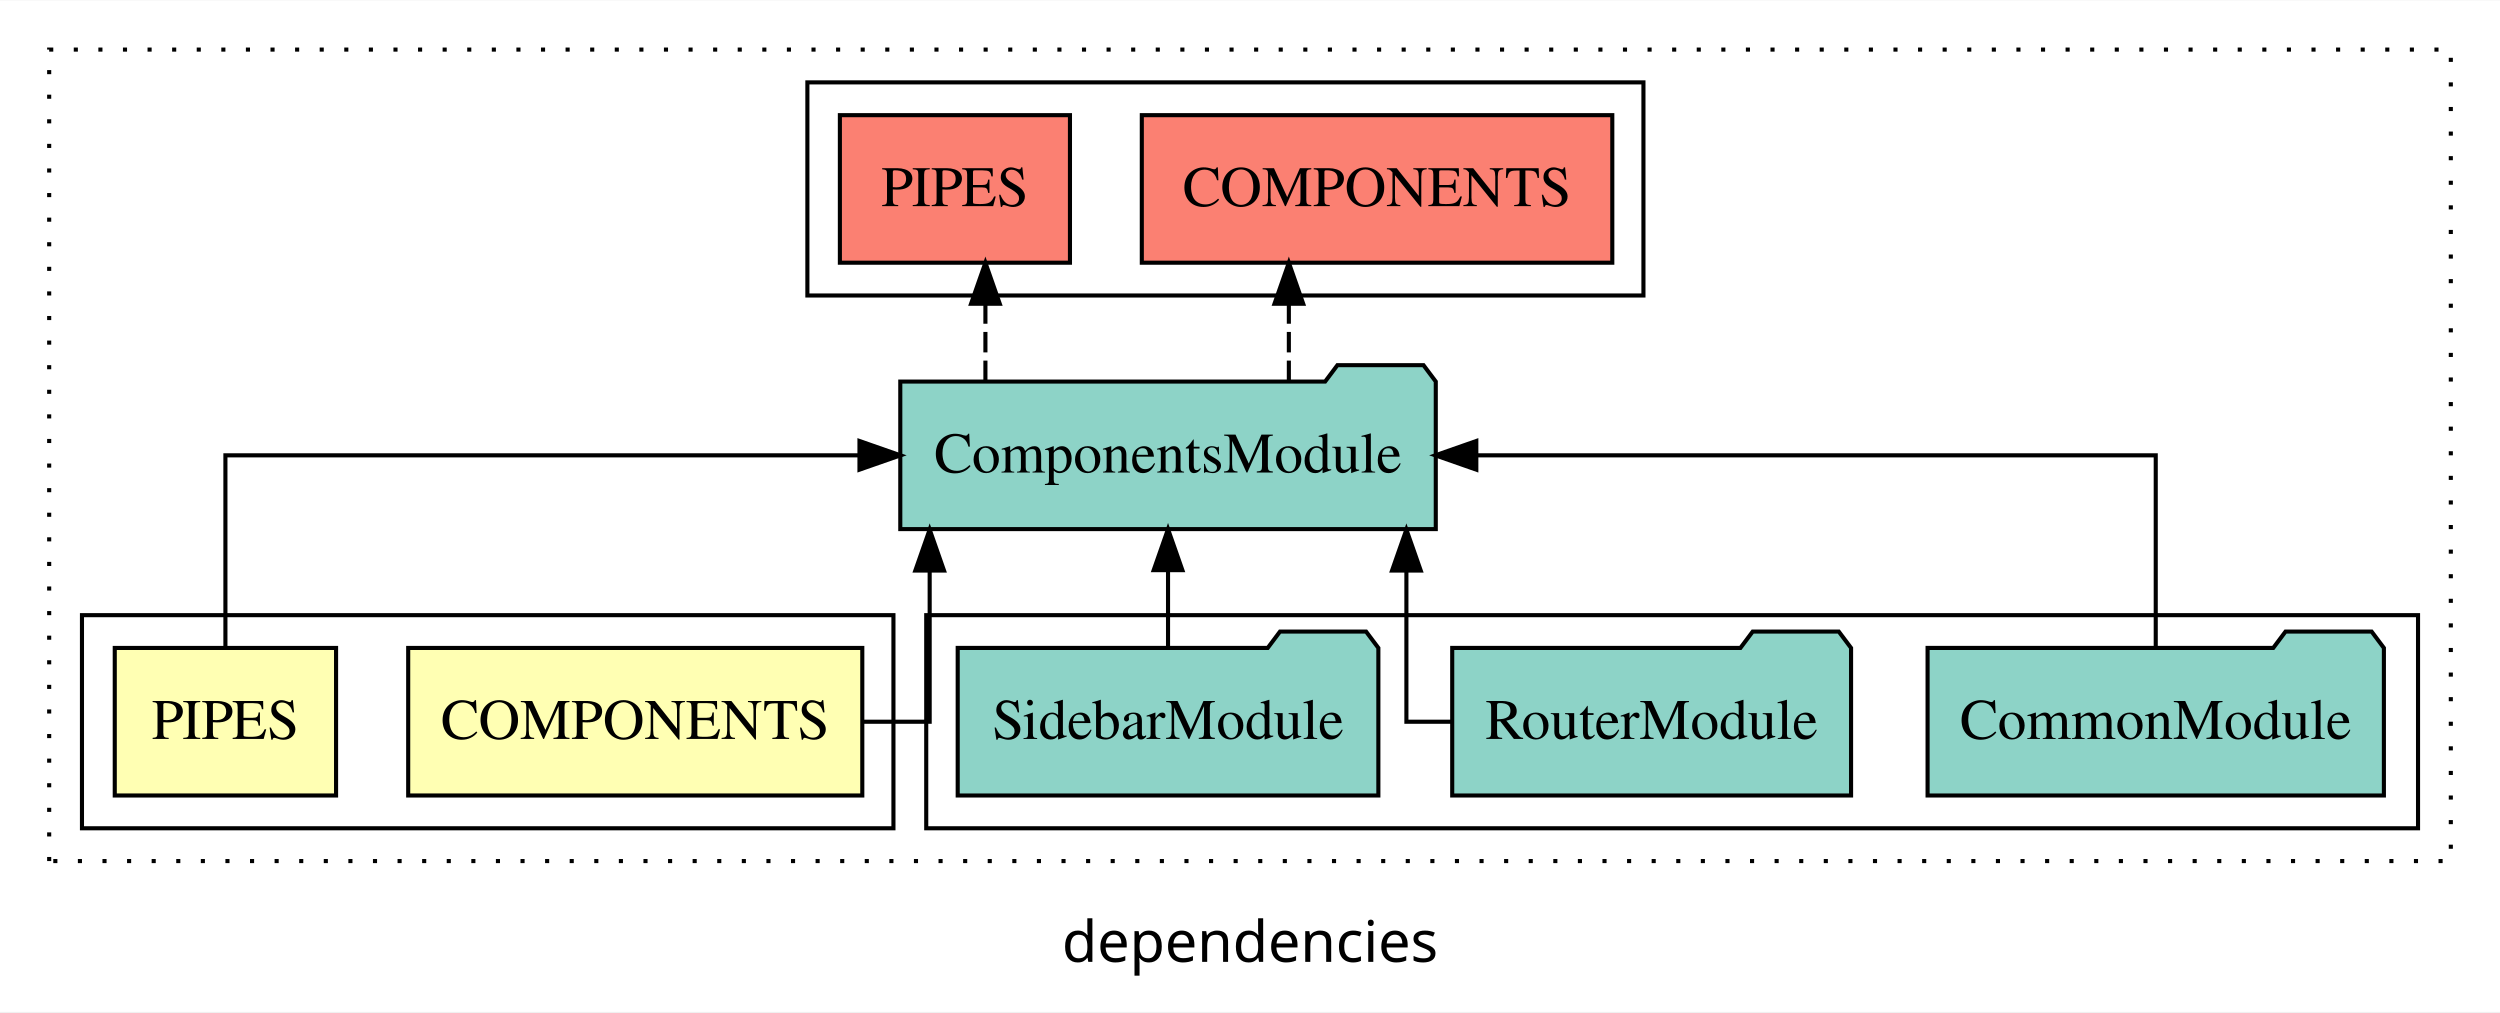
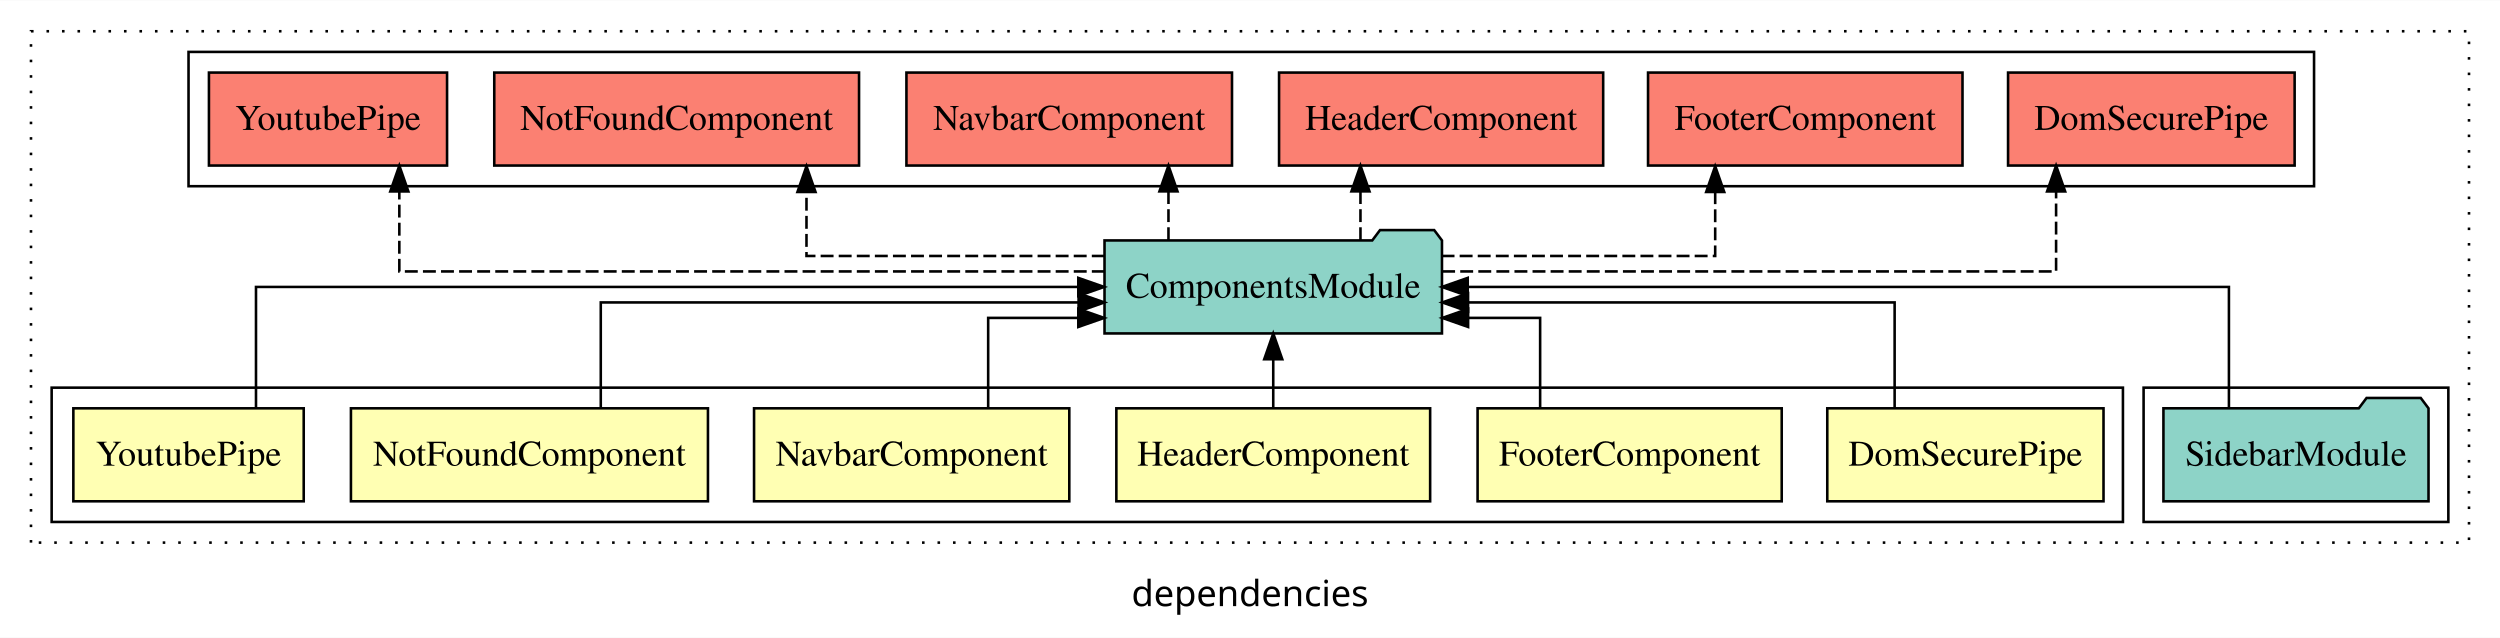
- <svg xmlns="http://www.w3.org/2000/svg" width="610pt" height="247pt" viewBox="0.00 0.00 610.00 246.80">
+ <svg xmlns="http://www.w3.org/2000/svg" width="968pt" height="247pt" viewBox="0.00 0.00 968.00 246.80">
  <g id="graph0" class="graph" transform="scale(1 1) rotate(0) translate(4 242.8)">
-     <polygon fill="white" stroke="transparent" points="-4,4 -4,-242.8 606,-242.8 606,4 -4,4" />
-     <text text-anchor="middle" x="301" y="-8.2" font-family="sans-serif" font-size="14.00">dependencies</text>
+     <polygon fill="white" stroke="transparent" points="-4,4 -4,-242.8 964,-242.8 964,4 -4,4" />
+     <text text-anchor="middle" x="480" y="-8.2" font-family="sans-serif" font-size="14.00">dependencies</text>
    <g id="clust1" class="cluster">
-       <polygon fill="none" stroke="black" stroke-dasharray="1,5" points="8,-32.8 8,-230.8 594,-230.8 594,-32.8 8,-32.8" />
+       <polygon fill="none" stroke="black" stroke-dasharray="1,5" points="8,-32.8 8,-230.8 952,-230.8 952,-32.8 8,-32.8" />
    </g>
-     <g id="clust5" class="cluster">
-       <polygon fill="none" stroke="black" points="222,-40.8 222,-92.8 586,-92.8 586,-40.8 222,-40.8" />
+     <g id="clust9" class="cluster">
+       <polygon fill="none" stroke="black" points="826,-40.8 826,-92.8 944,-92.8 944,-40.8 826,-40.8" />
+     </g>
+     <g id="clust10" class="cluster">
+       <polygon fill="none" stroke="black" points="69,-170.8 69,-222.8 892,-222.8 892,-170.8 69,-170.8" />
    </g>
    <g id="clust2" class="cluster">
-       <polygon fill="none" stroke="black" points="16,-40.8 16,-92.8 214,-92.8 214,-40.8 16,-40.8" />
-     </g>
-     <g id="clust6" class="cluster">
-       <polygon fill="none" stroke="black" points="193,-170.8 193,-222.8 397,-222.8 397,-170.8 193,-170.8" />
+       <polygon fill="none" stroke="black" points="16,-40.8 16,-92.8 818,-92.8 818,-40.8 16,-40.8" />
    </g>
    <g id="node1" class="node">
-       <polygon fill="#ffffb3" stroke="black" points="206.4,-84.8 95.6,-84.8 95.6,-48.8 206.4,-48.8 206.4,-84.8" />
-       <text text-anchor="middle" x="151" y="-62.6" font-family="Times,serif" font-size="14.00">COMPONENTS</text>
+       <polygon fill="#ffffb3" stroke="black" points="810.48,-84.8 703.52,-84.8 703.52,-48.8 810.48,-48.8 810.48,-84.8" />
+       <text text-anchor="middle" x="757" y="-62.6" font-family="Times,serif" font-size="14.00">DomSecurePipe</text>
+     </g>
+     <g id="node7" class="node">
+       <polygon fill="#8dd3c7" stroke="black" points="554.33,-149.8 551.33,-153.8 530.33,-153.8 527.33,-149.8 423.67,-149.8 423.67,-113.8 554.33,-113.8 554.33,-149.8" />
+       <text text-anchor="middle" x="489" y="-127.6" font-family="Times,serif" font-size="14.00">ComponentsModule</text>
+     </g>
+     <g id="edge1" class="edge">
+       <path fill="none" stroke="black" d="M729.6,-84.82C729.6,-102.17 729.6,-125.8 729.6,-125.8 729.6,-125.8 564.43,-125.8 564.43,-125.8" />
+       <polygon fill="black" stroke="black" points="564.43,-122.3 554.43,-125.8 564.43,-129.3 564.43,-122.3" />
+     </g>
+     <g id="node2" class="node">
+       <polygon fill="#ffffb3" stroke="black" points="685.88,-84.8 568.12,-84.8 568.12,-48.8 685.88,-48.8 685.88,-84.8" />
+       <text text-anchor="middle" x="627" y="-62.6" font-family="Times,serif" font-size="14.00">FooterComponent</text>
+     </g>
+     <g id="edge2" class="edge">
+       <path fill="none" stroke="black" d="M592.34,-85.04C592.34,-100.37 592.34,-119.8 592.34,-119.8 592.34,-119.8 564.45,-119.8 564.45,-119.8" />
+       <polygon fill="black" stroke="black" points="564.45,-116.3 554.45,-119.8 564.45,-123.3 564.45,-116.3" />
    </g>
    <g id="node3" class="node">
-       <polygon fill="#8dd3c7" stroke="black" points="346.33,-149.8 343.33,-153.8 322.33,-153.8 319.33,-149.8 215.67,-149.8 215.67,-113.8 346.33,-113.8 346.33,-149.8" />
-       <text text-anchor="middle" x="281" y="-127.6" font-family="Times,serif" font-size="14.00">ComponentsModule</text>
+       <polygon fill="#ffffb3" stroke="black" points="549.75,-84.8 428.25,-84.8 428.25,-48.8 549.75,-48.8 549.75,-84.8" />
+       <text text-anchor="middle" x="489" y="-62.6" font-family="Times,serif" font-size="14.00">HeaderComponent</text>
    </g>
-     <g id="edge1" class="edge">
-       <path fill="none" stroke="black" d="M206.54,-66.8C216,-66.8 222.84,-66.8 222.84,-66.8 222.84,-66.8 222.84,-103.69 222.84,-103.69" />
-       <polygon fill="black" stroke="black" points="219.34,-103.69 222.84,-113.69 226.34,-103.69 219.34,-103.69" />
+     <g id="edge3" class="edge">
+       <path fill="none" stroke="black" d="M489,-84.91C489,-84.91 489,-103.79 489,-103.79" />
+       <polygon fill="black" stroke="black" points="485.5,-103.79 489,-113.79 492.5,-103.79 485.5,-103.79" />
    </g>
-     <g id="node2" class="node">
-       <polygon fill="#ffffb3" stroke="black" points="78,-84.8 24,-84.8 24,-48.8 78,-48.8 78,-84.8" />
-       <text text-anchor="middle" x="51" y="-62.6" font-family="Times,serif" font-size="14.00">PIPES</text>
+     <g id="node4" class="node">
+       <polygon fill="#ffffb3" stroke="black" points="410.03,-84.8 287.97,-84.8 287.97,-48.8 410.03,-48.8 410.03,-84.8" />
+       <text text-anchor="middle" x="349" y="-62.6" font-family="Times,serif" font-size="14.00">NavbarComponent</text>
    </g>
-     <g id="edge2" class="edge">
-       <path fill="none" stroke="black" d="M51,-84.91C51,-104.14 51,-131.8 51,-131.8 51,-131.8 205.71,-131.8 205.71,-131.8" />
-       <polygon fill="black" stroke="black" points="205.71,-135.3 215.71,-131.8 205.71,-128.3 205.71,-135.3" />
+     <g id="edge4" class="edge">
+       <path fill="none" stroke="black" d="M378.62,-85.04C378.62,-100.37 378.62,-119.8 378.62,-119.8 378.62,-119.8 413.52,-119.8 413.52,-119.8" />
+       <polygon fill="black" stroke="black" points="413.52,-123.3 423.52,-119.8 413.52,-116.3 413.52,-123.3" />
    </g>
-     <g id="node7" class="node">
-       <polygon fill="#fb8072" stroke="black" points="389.4,-214.8 274.6,-214.8 274.6,-178.8 389.4,-178.8 389.4,-214.8" />
-       <text text-anchor="middle" x="332" y="-192.6" font-family="Times,serif" font-size="14.00">COMPONENTS </text>
+     <g id="node5" class="node">
+       <polygon fill="#ffffb3" stroke="black" points="270.12,-84.8 131.88,-84.8 131.88,-48.8 270.12,-48.8 270.12,-84.8" />
+       <text text-anchor="middle" x="201" y="-62.6" font-family="Times,serif" font-size="14.00">NotFoundComponent</text>
+     </g>
+     <g id="edge5" class="edge">
+       <path fill="none" stroke="black" d="M228.62,-84.82C228.62,-102.17 228.62,-125.8 228.62,-125.8 228.62,-125.8 413.63,-125.8 413.63,-125.8" />
+       <polygon fill="black" stroke="black" points="413.63,-129.3 423.63,-125.8 413.63,-122.3 413.63,-129.3" />
+     </g>
+     <g id="node6" class="node">
+       <polygon fill="#ffffb3" stroke="black" points="113.6,-84.8 24.4,-84.8 24.4,-48.8 113.6,-48.8 113.6,-84.8" />
+       <text text-anchor="middle" x="69" y="-62.6" font-family="Times,serif" font-size="14.00">YoutubePipe</text>
    </g>
    <g id="edge6" class="edge">
-       <path fill="none" stroke="black" stroke-dasharray="5,2" d="M310.48,-149.91C310.48,-149.91 310.48,-168.79 310.48,-168.79" />
-       <polygon fill="black" stroke="black" points="306.98,-168.79 310.48,-178.79 313.98,-168.79 306.98,-168.79" />
+       <path fill="none" stroke="black" d="M95.12,-84.91C95.12,-104.14 95.12,-131.8 95.12,-131.8 95.12,-131.8 413.52,-131.8 413.52,-131.8" />
+       <polygon fill="black" stroke="black" points="413.52,-135.3 423.52,-131.8 413.52,-128.3 413.52,-135.3" />
+     </g>
+     <g id="node9" class="node">
+       <polygon fill="#fb8072" stroke="black" points="884.48,-214.8 773.52,-214.8 773.52,-178.8 884.48,-178.8 884.48,-214.8" />
+       <text text-anchor="middle" x="829" y="-192.6" font-family="Times,serif" font-size="14.00">DomSecurePipe </text>
+     </g>
+     <g id="edge8" class="edge">
+       <path fill="none" stroke="black" stroke-dasharray="5,2" d="M554.4,-137.8C643.51,-137.8 792.12,-137.8 792.12,-137.8 792.12,-137.8 792.12,-168.78 792.12,-168.78" />
+       <polygon fill="black" stroke="black" points="788.63,-168.78 792.12,-178.78 795.63,-168.78 788.63,-168.78" />
+     </g>
+     <g id="node10" class="node">
+       <polygon fill="#fb8072" stroke="black" points="755.88,-214.8 634.12,-214.8 634.12,-178.8 755.88,-178.8 755.88,-214.8" />
+       <text text-anchor="middle" x="695" y="-192.6" font-family="Times,serif" font-size="14.00">FooterComponent </text>
+     </g>
+     <g id="edge9" class="edge">
+       <path fill="none" stroke="black" stroke-dasharray="5,2" d="M554.18,-143.8C602.54,-143.8 660.12,-143.8 660.12,-143.8 660.12,-143.8 660.12,-168.56 660.12,-168.56" />
+       <polygon fill="black" stroke="black" points="656.63,-168.56 660.12,-178.56 663.63,-168.56 656.63,-168.56" />
+     </g>
+     <g id="node11" class="node">
+       <polygon fill="#fb8072" stroke="black" points="616.75,-214.8 491.25,-214.8 491.25,-178.8 616.75,-178.8 616.75,-214.8" />
+       <text text-anchor="middle" x="554" y="-192.6" font-family="Times,serif" font-size="14.00">HeaderComponent </text>
+     </g>
+     <g id="edge10" class="edge">
+       <path fill="none" stroke="black" stroke-dasharray="5,2" d="M522.77,-149.91C522.77,-149.91 522.77,-168.79 522.77,-168.79" />
+       <polygon fill="black" stroke="black" points="519.27,-168.79 522.77,-178.79 526.27,-168.79 519.27,-168.79" />
+     </g>
+     <g id="node12" class="node">
+       <polygon fill="#fb8072" stroke="black" points="473.03,-214.8 346.97,-214.8 346.97,-178.8 473.03,-178.8 473.03,-214.8" />
+       <text text-anchor="middle" x="410" y="-192.6" font-family="Times,serif" font-size="14.00">NavbarComponent </text>
+     </g>
+     <g id="edge11" class="edge">
+       <path fill="none" stroke="black" stroke-dasharray="5,2" d="M448.43,-149.91C448.43,-149.91 448.43,-168.79 448.43,-168.79" />
+       <polygon fill="black" stroke="black" points="444.93,-168.79 448.43,-178.79 451.93,-168.79 444.93,-168.79" />
+     </g>
+     <g id="node13" class="node">
+       <polygon fill="#fb8072" stroke="black" points="328.62,-214.8 187.38,-214.8 187.38,-178.8 328.62,-178.8 328.62,-214.8" />
+       <text text-anchor="middle" x="258" y="-192.6" font-family="Times,serif" font-size="14.00">NotFoundComponent </text>
+     </g>
+     <g id="edge12" class="edge">
+       <path fill="none" stroke="black" stroke-dasharray="5,2" d="M423.75,-143.8C371.99,-143.8 308.27,-143.8 308.27,-143.8 308.27,-143.8 308.27,-168.56 308.27,-168.56" />
+       <polygon fill="black" stroke="black" points="304.77,-168.56 308.27,-178.56 311.77,-168.56 304.77,-168.56" />
+     </g>
+     <g id="node14" class="node">
+       <polygon fill="#fb8072" stroke="black" points="169.1,-214.8 76.9,-214.8 76.9,-178.8 169.1,-178.8 169.1,-214.8" />
+       <text text-anchor="middle" x="123" y="-192.6" font-family="Times,serif" font-size="14.00">YoutubePipe </text>
+     </g>
+     <g id="edge13" class="edge">
+       <path fill="none" stroke="black" stroke-dasharray="5,2" d="M423.76,-137.8C325.43,-137.8 150.62,-137.8 150.62,-137.8 150.62,-137.8 150.62,-168.78 150.62,-168.78" />
+       <polygon fill="black" stroke="black" points="147.12,-168.78 150.62,-178.78 154.12,-168.78 147.12,-168.78" />
    </g>
    <g id="node8" class="node">
-       <polygon fill="#fb8072" stroke="black" points="257.07,-214.8 200.93,-214.8 200.93,-178.8 257.07,-178.8 257.07,-214.8" />
-       <text text-anchor="middle" x="229" y="-192.6" font-family="Times,serif" font-size="14.00">PIPES </text>
+       <polygon fill="#8dd3c7" stroke="black" points="936.32,-84.8 933.32,-88.8 912.32,-88.8 909.32,-84.8 833.68,-84.8 833.68,-48.8 936.32,-48.8 936.32,-84.8" />
+       <text text-anchor="middle" x="885" y="-62.6" font-family="Times,serif" font-size="14.00">SidebarModule</text>
    </g>
    <g id="edge7" class="edge">
-       <path fill="none" stroke="black" stroke-dasharray="5,2" d="M236.44,-149.91C236.44,-149.91 236.44,-168.79 236.44,-168.79" />
-       <polygon fill="black" stroke="black" points="232.94,-168.79 236.44,-178.79 239.94,-168.79 232.94,-168.79" />
-     </g>
-     <g id="node4" class="node">
-       <polygon fill="#8dd3c7" stroke="black" points="577.67,-84.8 574.67,-88.8 553.67,-88.8 550.67,-84.8 466.33,-84.8 466.33,-48.8 577.67,-48.8 577.67,-84.8" />
-       <text text-anchor="middle" x="522" y="-62.6" font-family="Times,serif" font-size="14.00">CommonModule</text>
-     </g>
-     <g id="edge3" class="edge">
-       <path fill="none" stroke="black" d="M522,-84.91C522,-104.14 522,-131.8 522,-131.8 522,-131.8 356.22,-131.8 356.22,-131.8" />
-       <polygon fill="black" stroke="black" points="356.22,-128.3 346.22,-131.8 356.22,-135.3 356.22,-128.3" />
-     </g>
-     <g id="node5" class="node">
-       <polygon fill="#8dd3c7" stroke="black" points="447.66,-84.8 444.66,-88.8 423.66,-88.8 420.66,-84.8 350.34,-84.8 350.34,-48.8 447.66,-48.8 447.66,-84.8" />
-       <text text-anchor="middle" x="399" y="-62.6" font-family="Times,serif" font-size="14.00">RouterModule</text>
-     </g>
-     <g id="edge4" class="edge">
-       <path fill="none" stroke="black" d="M350.14,-66.8C343.64,-66.8 339.16,-66.8 339.16,-66.8 339.16,-66.8 339.16,-103.69 339.16,-103.69" />
-       <polygon fill="black" stroke="black" points="335.66,-103.69 339.16,-113.69 342.66,-103.69 335.66,-103.69" />
-     </g>
-     <g id="node6" class="node">
-       <polygon fill="#8dd3c7" stroke="black" points="332.32,-84.8 329.32,-88.8 308.32,-88.8 305.32,-84.8 229.68,-84.8 229.68,-48.8 332.32,-48.8 332.32,-84.8" />
-       <text text-anchor="middle" x="281" y="-62.6" font-family="Times,serif" font-size="14.00">SidebarModule</text>
-     </g>
-     <g id="edge5" class="edge">
-       <path fill="none" stroke="black" d="M281,-84.91C281,-84.91 281,-103.79 281,-103.79" />
-       <polygon fill="black" stroke="black" points="277.5,-103.79 281,-113.79 284.5,-103.79 277.5,-103.79" />
+       <path fill="none" stroke="black" d="M859.04,-84.91C859.04,-104.14 859.04,-131.8 859.04,-131.8 859.04,-131.8 564.3,-131.8 564.3,-131.8" />
+       <polygon fill="black" stroke="black" points="564.3,-128.3 554.3,-131.8 564.3,-135.3 564.3,-128.3" />
    </g>
  </g>
</svg>
